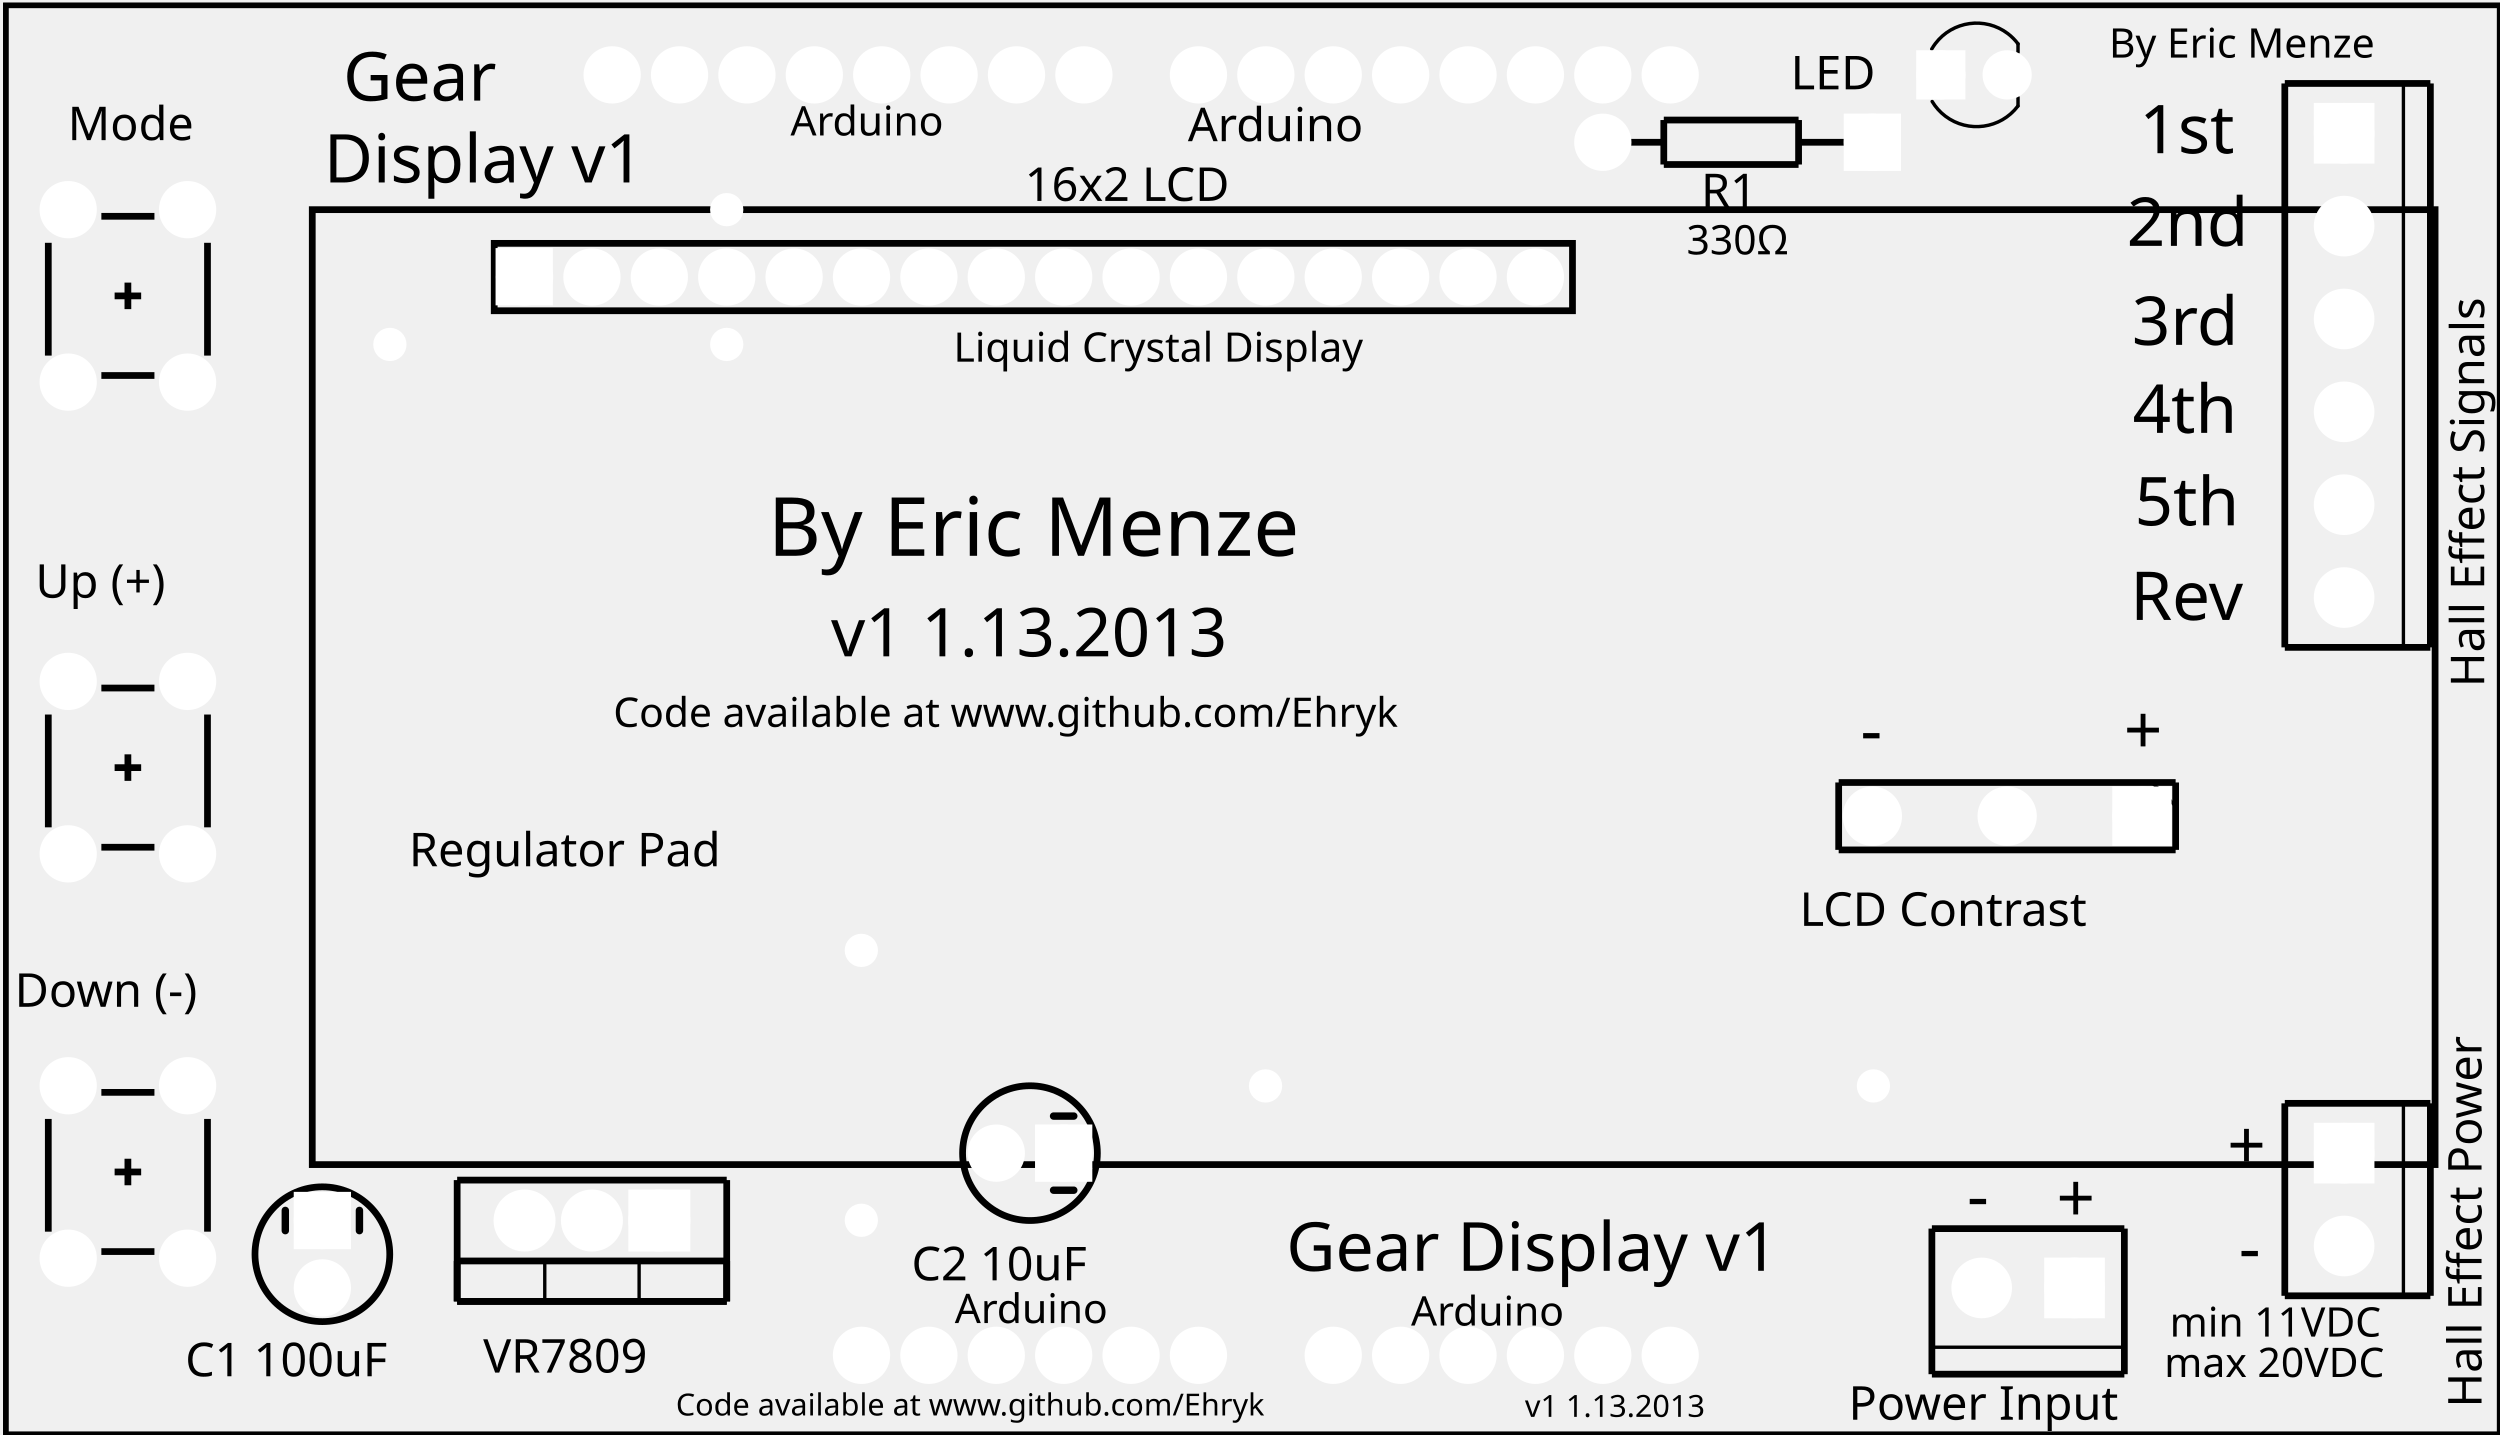
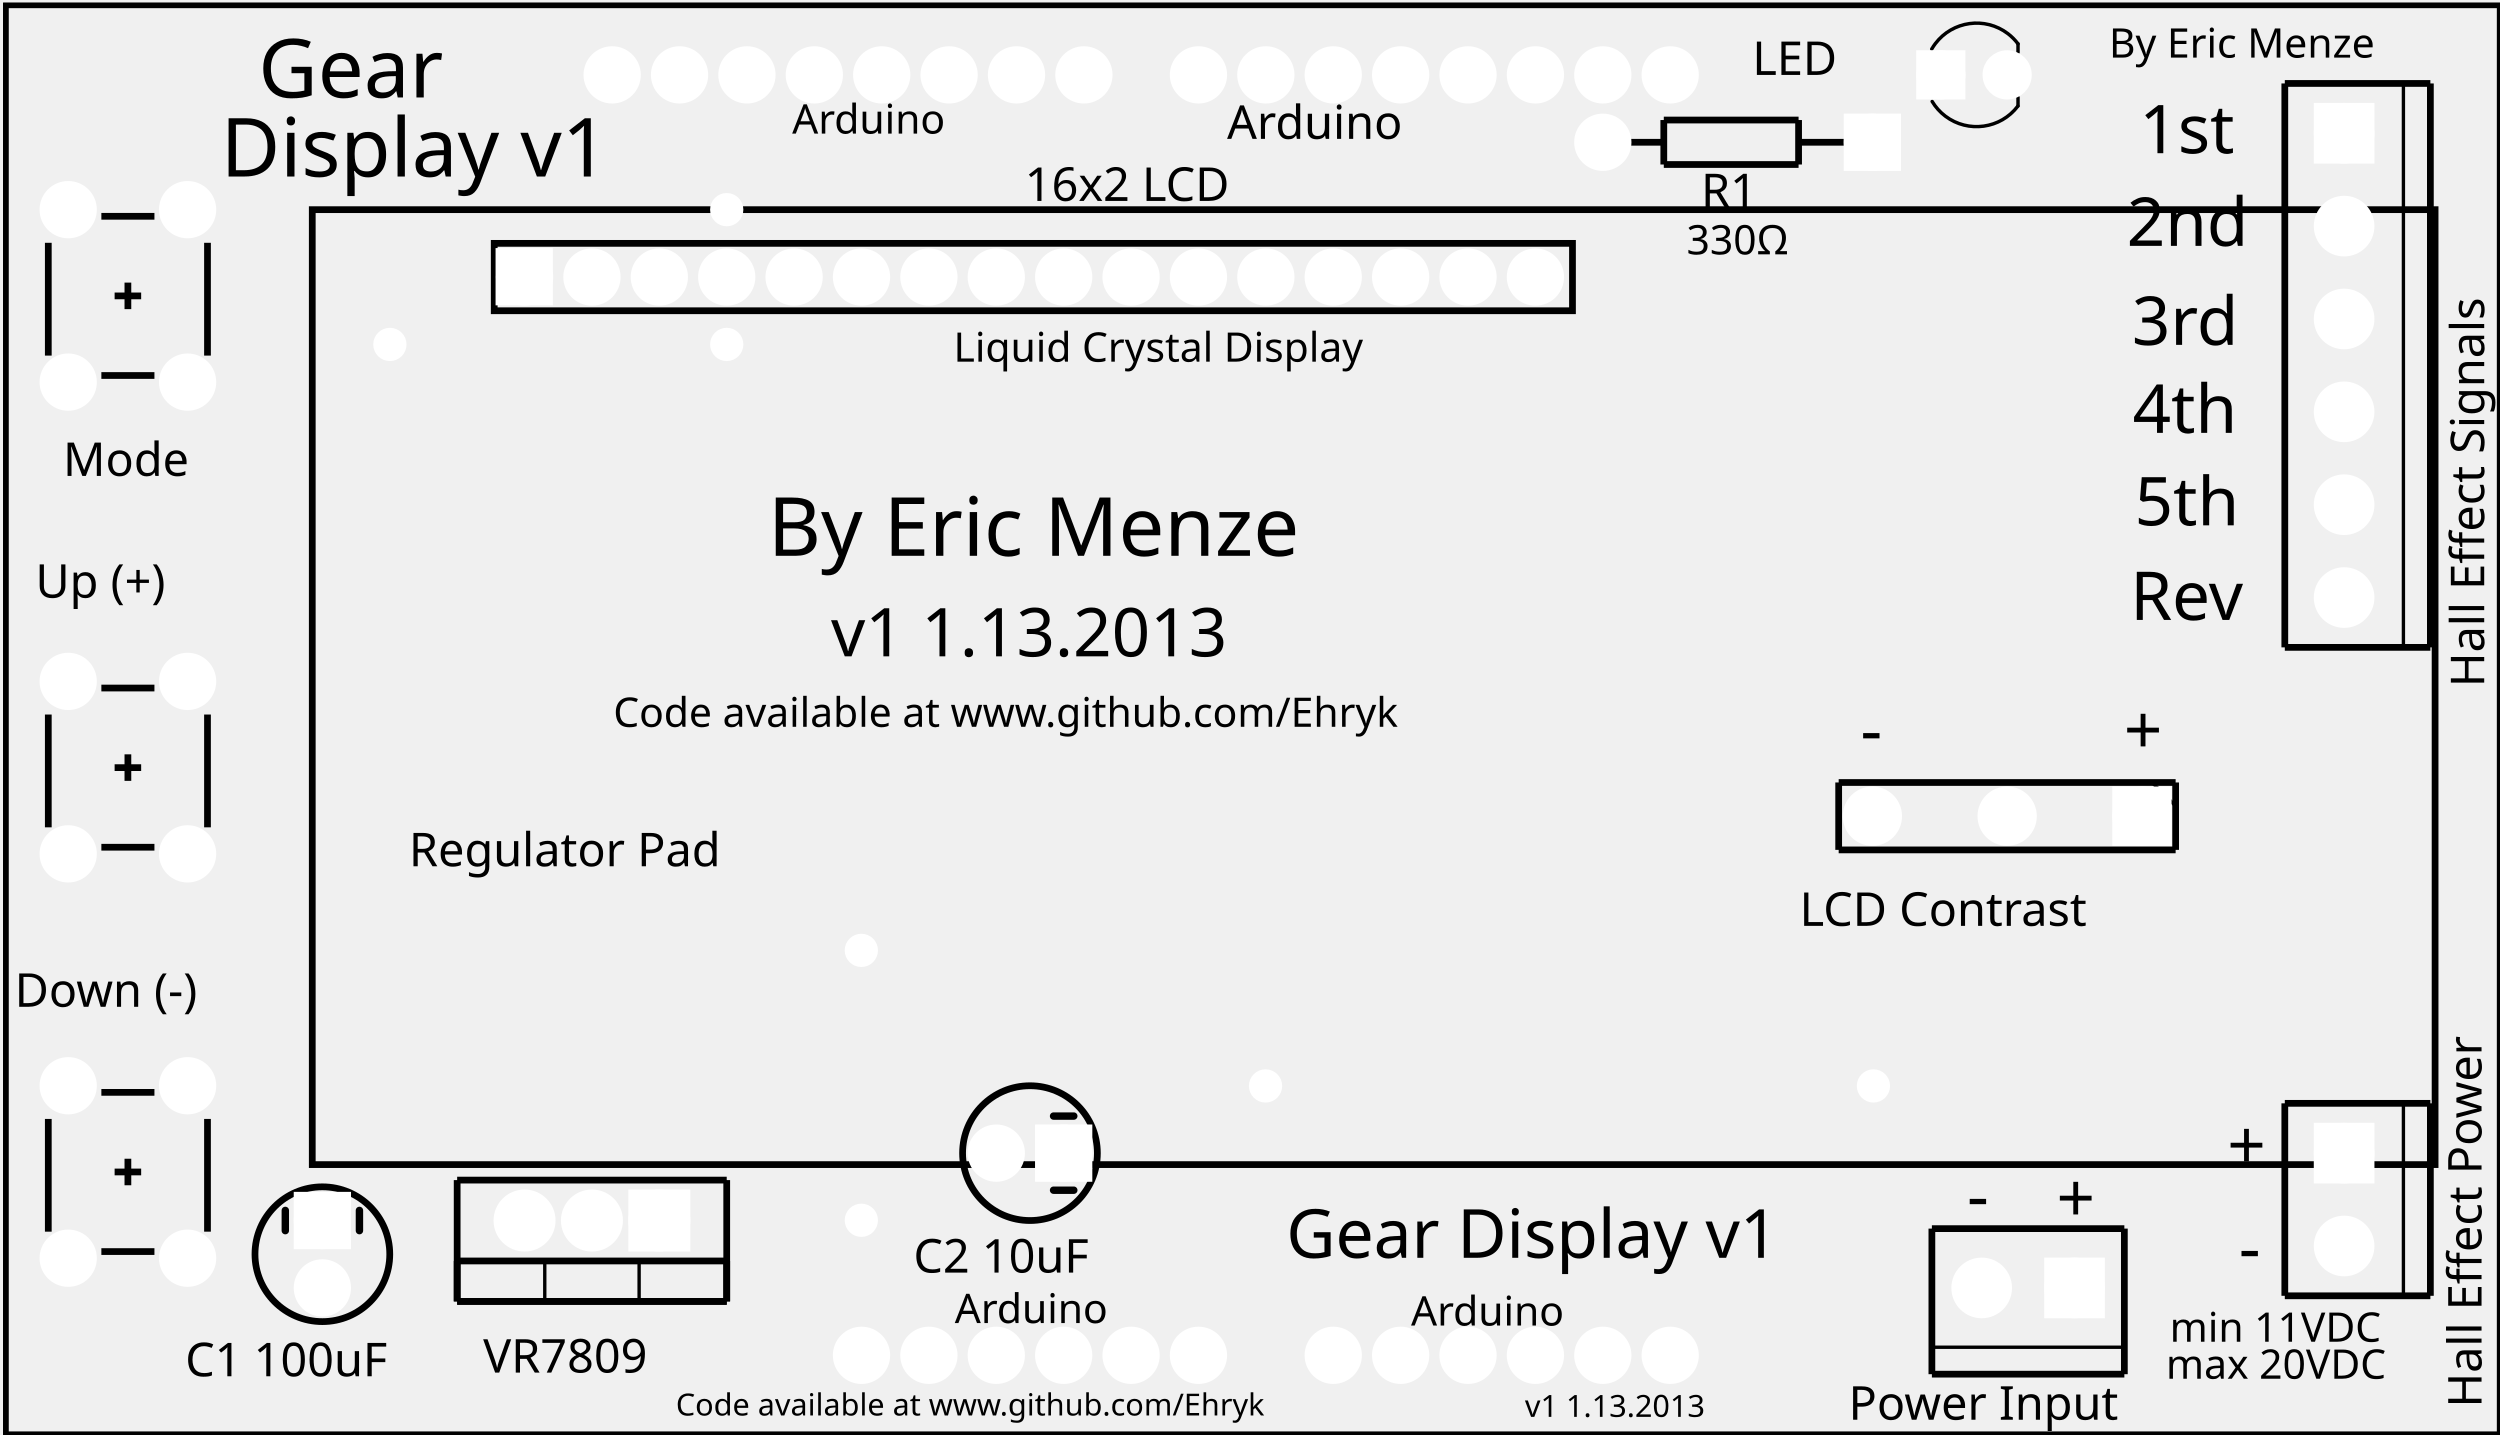
<svg xmlns="http://www.w3.org/2000/svg" width="3.709in" x="0in" version="1.2" y="0in" height="2.128in" viewBox="0 0 267.013 153.244" baseProfile="tiny">
  <g partID="12041">
    <g id="silkscreen">
      <rect width="266.437" x="0.576" y="0.576" fill="none" height="152.668" stroke="black" stroke-width="0.576" />
    </g>
  </g>
  <g partID="12040">
    <g id="board">
      <rect width="266.437" x="0.576" y="0.576" fill="none" height="152.668" stroke="black" fill-opacity="0.5" id="boardoutline" stroke-width="0.5" />
    </g>
  </g>
  <g partID="352010">
-     <g transform="translate(15.6552,13.02)">
-       <g id="silkscreen">
-         <text x="36" y="6.48" fill="black" font-family="OCRA" text-anchor="middle" id="label" xml:space="preserve" stroke-width="0" font-size="7.2">Display v1</text>
+     <g transform="translate(0.6464,11.0056)">
+       <g id="silkscreen">
+         <text x="43.61" y="7.85" fill="black" font-family="OCRA" text-anchor="middle" id="label" xml:space="preserve" stroke-width="0" font-size="8.722">Display v1</text>
      </g>
    </g>
  </g>
  <g partID="64252">
    <g transform="translate(22.8461,19.9793)">
      <g transform="matrix(0,1,-1,0,0,0)">
        <g id="silkscreen">
          <line stroke="black" y1="6.389" stroke-width="0.72" x1="20.137" y2="12.059" x2="20.137" />
          <line stroke="black" y1="0.72" stroke-width="0.72" x1="5.964" y2="0.72" x2="18.012" />
          <line stroke="black" y1="17.728" stroke-width="0.72" x1="5.964" y2="17.728" x2="18.012" />
          <line stroke="black" y1="6.389" stroke-width="0.72" x1="3.129" y2="12.059" x2="3.129" />
          <line stroke="black" y1="7.807" stroke-width="0.72" x1="11.633" y2="10.642" x2="11.633" />
          <line stroke="black" y1="9.224" stroke-width="0.72" x1="13.051" y2="9.224" x2="10.216" />
        </g>
      </g>
    </g>
  </g>
  <g partID="64282">
    <g transform="translate(22.8461,113.579)">
      <g transform="matrix(0,1,-1,0,0,0)">
        <g id="silkscreen">
          <line stroke="black" y1="6.389" stroke-width="0.72" x1="20.137" y2="12.059" x2="20.137" />
          <line stroke="black" y1="0.72" stroke-width="0.72" x1="5.964" y2="0.72" x2="18.012" />
          <line stroke="black" y1="17.728" stroke-width="0.72" x1="5.964" y2="17.728" x2="18.012" />
          <line stroke="black" y1="6.389" stroke-width="0.72" x1="3.129" y2="12.059" x2="3.129" />
          <line stroke="black" y1="7.807" stroke-width="0.72" x1="11.633" y2="10.642" x2="11.633" />
          <line stroke="black" y1="9.224" stroke-width="0.72" x1="13.051" y2="9.224" x2="10.216" />
        </g>
      </g>
    </g>
  </g>
  <g partID="64312">
    <g transform="translate(22.8461,70.3793)">
      <g transform="matrix(0,1,-1,0,0,0)">
        <g id="silkscreen">
          <line stroke="black" y1="6.389" stroke-width="0.72" x1="20.137" y2="12.059" x2="20.137" />
          <line stroke="black" y1="0.72" stroke-width="0.72" x1="5.964" y2="0.72" x2="18.012" />
          <line stroke="black" y1="17.728" stroke-width="0.72" x1="5.964" y2="17.728" x2="18.012" />
          <line stroke="black" y1="6.389" stroke-width="0.72" x1="3.129" y2="12.059" x2="3.129" />
          <line stroke="black" y1="7.807" stroke-width="0.72" x1="11.633" y2="10.642" x2="11.633" />
          <line stroke="black" y1="9.224" stroke-width="0.72" x1="13.051" y2="9.224" x2="10.216" />
        </g>
      </g>
    </g>
  </g>
  <g partID="171962">
    <g transform="translate(242.624,7.476)">
      <g id="silkscreen">
        <line stroke="black" id="vertical-left" y1="1.44" stroke-width="0.72" x1="1.44" y2="61.688" x2="1.44" />
        <line stroke="black" id="bottom" y1="61.688" stroke-width="0.72" x1="1.44" y2="61.688" x2="16.992" />
        <line stroke="black" id="vertical-right" y1="61.688" stroke-width="0.72" x1="16.992" y2="1.44" x2="16.992" />
        <line stroke="black" id="top" y1="1.44" stroke-width="0.72" x1="16.992" y2="1.44" x2="1.44" />
        <line stroke="black" id="mid-vertical" y1="61.688" stroke-width="0.36" x1="14.112" y2="1.44" x2="14.112" />
      </g>
    </g>
  </g>
  <g partID="172192">
    <g transform="translate(242.624,116.439)">
      <g id="silkscreen">
        <line stroke="black" id="vertical-left" y1="1.44" stroke-width="0.72" x1="1.44" y2="22.003" x2="1.44" />
        <line stroke="black" id="bottom" y1="22.003" stroke-width="0.72" x1="1.44" y2="22.003" x2="16.992" />
        <line stroke="black" id="vertical-right" y1="22.003" stroke-width="0.72" x1="16.992" y2="1.44" x2="16.992" />
        <line stroke="black" id="top" y1="1.44" stroke-width="0.72" x1="16.992" y2="1.44" x2="1.44" />
        <line stroke="black" id="mid-vertical" y1="22.003" stroke-width="0.36" x1="14.112" y2="1.44" x2="14.112" />
      </g>
    </g>
  </g>
  <g partID="283622">
    <g transform="translate(228.361,129.824)">
      <g transform="matrix(0,1,-1,0,0,0)">
        <g id="silkscreen">
          <line stroke="black" id="vertical-left" y1="1.44" stroke-width="0.72" x1="1.44" y2="22.003" x2="1.44" />
          <line stroke="black" id="bottom" y1="22.003" stroke-width="0.72" x1="1.44" y2="22.003" x2="16.992" />
          <line stroke="black" id="vertical-right" y1="22.003" stroke-width="0.72" x1="16.992" y2="1.44" x2="16.992" />
          <line stroke="black" id="top" y1="1.44" stroke-width="0.72" x1="16.992" y2="1.44" x2="1.44" />
          <line stroke="black" id="mid-vertical" y1="22.003" stroke-width="0.36" x1="14.112" y2="1.44" x2="14.112" />
        </g>
      </g>
    </g>
  </g>
  <g partID="299002">
    <g transform="translate(233.84,82.16)">
      <g transform="matrix(-2.77556e-17,1,-1,-2.77556e-17,0,0)">
        <g id="silkscreen">
          <line stroke="black" y1="1.44" stroke-width="0.72" x1="1.44" y2="37.44" x2="1.44" />
          <line stroke="black" y1="37.44" stroke-width="0.72" x1="1.44" y2="37.44" x2="8.64" />
          <line stroke="black" y1="37.44" stroke-width="0.72" x1="8.64" y2="1.44" x2="8.64" />
          <line stroke="black" y1="1.44" stroke-width="0.72" x1="8.64" y2="1.44" x2="1.44" />
          <line stroke="black" y1="3.96" stroke-width="0.36" x1="1.44" y2="1.44" x2="3.96" />
        </g>
      </g>
    </g>
  </g>
  <g partID="311302">
    <g transform="translate(79.04,144.8)">
      <g transform="matrix(-1,0,0,-1,0,0)">
        <g id="silkscreen">
          <line stroke="black" y1="5.76" stroke-width="0.72" x1="1.44" y2="5.76" x2="30.24" />
          <line stroke="black" y1="5.76" stroke-width="0.72" x1="30.24" y2="18.72" x2="30.24" />
          <line stroke="black" y1="18.72" stroke-width="0.72" x1="30.24" y2="18.72" x2="1.44" />
          <line stroke="black" y1="18.72" stroke-width="0.72" x1="1.44" y2="5.76" x2="1.44" />
          <line stroke="black" y1="5.76" stroke-width="0.72" x1="1.44" y2="5.76" x2="30.24" />
          <line stroke="black" y1="5.76" stroke-width="0.72" x1="30.24" y2="10.08" x2="30.24" />
          <line stroke="black" y1="10.08" stroke-width="0.72" x1="30.24" y2="10.08" x2="1.44" />
          <line stroke="black" y1="10.08" stroke-width="0.72" x1="1.44" y2="5.76" x2="1.44" />
          <line stroke="black" y1="5.76" stroke-width="0.36" x1="10.8" y2="10.08" x2="10.8" />
          <line stroke="black" y1="5.76" stroke-width="0.36" x1="20.88" y2="10.08" x2="20.88" />
        </g>
      </g>
    </g>
  </g>
  <g partID="311322">
    <g transform="translate(41.96,126.44)">
      <g transform="matrix(0,1,-1,0,0,0)">
        <g id="silkscreen">
          <circle fill="none" cx="7.56" cy="7.56" stroke="black" r="7.2" id="circle7" stroke-width="0.72" />
          <path fill="none" stroke="black" stroke-linecap="round" stroke-width="0.792" d="m2.88,3.6,2.16,0" />
          <path fill="none" stroke="black" stroke-linecap="round" stroke-width="0.792" d="m2.88,11.52,2.16,0" />
        </g>
      </g>
    </g>
  </g>
  <g partID="311352">
    <g transform="translate(117.56,130.76)">
      <g transform="matrix(-1,0,0,-1,0,0)">
        <g id="silkscreen">
          <circle fill="none" cx="7.56" cy="7.56" stroke="black" r="7.2" id="circle7" stroke-width="0.72" />
          <path fill="none" stroke="black" stroke-linecap="round" stroke-width="0.792" d="m2.88,3.6,2.16,0" />
          <path fill="none" stroke="black" stroke-linecap="round" stroke-width="0.792" d="m2.88,11.52,2.16,0" />
        </g>
      </g>
    </g>
  </g>
  <g partID="341160">
    <g transform="translate(222.775,59.756)">
      <g id="silkscreen">
        <text x="10.8" y="6.48" fill="black" font-family="OCRA" text-anchor="middle" id="label" xml:space="preserve" stroke-width="0" font-size="7.2">Rev</text>
      </g>
    </g>
  </g>
  <g partID="340950">
    <g transform="translate(218.131,124.07)">
      <g id="silkscreen">
        <text x="3.6" y="6.48" fill="black" font-family="OCRA" text-anchor="middle" id="label" xml:space="preserve" stroke-width="0" font-size="7.2">+</text>
      </g>
    </g>
  </g>
  <g partID="340930">
-     <g transform="translate(223.313,143.195)">
+     <g transform="translate(223.496,143.378)">
      <g id="silkscreen">
        <text x="19.625" y="3.925" fill="black" font-family="OCRA" text-anchor="middle" id="label" xml:space="preserve" stroke-width="0" font-size="4.361">max 20VDC</text>
      </g>
    </g>
  </g>
  <g partID="340900">
-     <g transform="translate(223.426,138.876)">
+     <g transform="translate(223.426,139.425)">
      <g id="silkscreen">
        <text x="19.625" y="3.925" fill="black" font-family="OCRA" text-anchor="middle" id="label" xml:space="preserve" stroke-width="0" font-size="4.361">min 11VDC</text>
      </g>
    </g>
  </g>
  <g partID="340870">
    <g transform="translate(66.7128,63.6472)">
      <g id="silkscreen">
        <text x="43.2" y="6.48" fill="black" font-family="OCRA" text-anchor="middle" id="label" xml:space="preserve" stroke-width="0" font-size="7.2">v1 1.13.2013</text>
      </g>
    </g>
  </g>
  <g partID="340840">
    <g transform="translate(53.6912,51.5264)">
      <g id="silkscreen">
        <text x="56.693" y="7.85" fill="black" font-family="OCRA" text-anchor="middle" id="label" xml:space="preserve" stroke-width="0" font-size="8.722">By Eric Menze</text>
      </g>
    </g>
  </g>
  <g partID="340820">
-     <g transform="translate(30.3504,4.2408)">
-       <g id="silkscreen">
-         <text x="14.457" y="6.506" fill="black" font-family="OCRA" text-anchor="middle" id="label" xml:space="preserve" stroke-width="0" font-size="7.228">Gear</text>
+     <g transform="translate(19.9928,2.5632)">
+       <g id="silkscreen">
+         <text x="17.444" y="7.85" fill="black" font-family="OCRA" text-anchor="middle" id="label" xml:space="preserve" stroke-width="0" font-size="8.722">Gear</text>
      </g>
    </g>
  </g>
  <g partID="340790">
-     <g transform="translate(109.469,129.266)">
+     <g transform="translate(109.469,127.874)">
      <g id="silkscreen">
        <text x="54.213" y="6.506" fill="black" font-family="OCRA" text-anchor="middle" id="label" xml:space="preserve" stroke-width="0" font-size="7.228">Gear Display v1</text>
      </g>
    </g>
  </g>
  <g partID="371182">
    <g transform="translate(217.946,-0.7872)">
      <g transform="matrix(0,1,-1,0,0,0)">
        <g id="silkscreen">
          <path fill="none" stroke="black" stroke-linejoin="round" id="path2820_2_" stroke-linecap="round" stroke-width="0.369" d="M6.027,11.605c-0.196,-0.114,-0.388,-0.24,-0.574,-0.381c-2.437,-1.84,-2.92,-5.309,-1.079,-7.746C4.688,3.064,5.058,2.696,5.473,2.384" />
          <path fill="none" stroke="black" stroke-linejoin="round" id="path2820_1_" stroke-linecap="round" stroke-width="0.369" d="M12.12,2.399c2.436,1.839,2.919,5.308,1.08,7.746c-0.442,0.586,-0.979,1.058,-1.573,1.414" />
          <path fill="none" stroke="black" id="path3707_2_" stroke-linecap="round" stroke-width="0.369" d="M6.387,2.386L5.47,2.386" />
          <path fill="none" stroke="black" id="path3707_1_" stroke-linecap="round" stroke-width="0.369" d="M12.105,2.386l-0.917,0" />
        </g>
      </g>
    </g>
  </g>
  <g partID="372722">
    <g transform="translate(202.7,18.296)">
      <g transform="matrix(-1,0,0,-1,0,0)">
        <g id="silkscreen">
          <line stroke="black" y1="3.096" x1="5.4" y2="3.096" stroke-width="0.72" x2="10.584" />
          <line stroke="black" y1="3.096" x1="24.984" y2="3.096" stroke-width="0.72" x2="28.8" />
          <line stroke="black" y1="0.72" x1="10.584" y2="0.72" stroke-width="0.72" x2="24.984" />
          <line stroke="black" y1="0.72" x1="24.984" y2="5.472" stroke-width="0.72" x2="24.984" />
          <line stroke="black" y1="5.472" x1="24.984" y2="5.472" stroke-width="0.72" x2="10.584" />
          <line stroke="black" y1="5.472" x1="10.584" y2="0.72" stroke-width="0.72" x2="10.584" />
        </g>
      </g>
    </g>
  </g>
  <g partID="341230">
    <g transform="translate(225.326,74.0648)">
      <g id="silkscreen">
        <text x="3.6" y="6.48" fill="black" font-family="OCRA" text-anchor="middle" id="label" xml:space="preserve" stroke-width="0" font-size="7.2">+</text>
      </g>
    </g>
  </g>
  <g partID="341210">
    <g transform="translate(196.29,74.0648)">
      <g id="silkscreen">
        <text x="3.6" y="6.48" fill="black" font-family="OCRA" text-anchor="middle" id="label" xml:space="preserve" stroke-width="0" font-size="7.2">-</text>
      </g>
    </g>
  </g>
  <g partID="341140">
    <g transform="translate(222.799,49.6472)">
      <g id="silkscreen">
        <text x="10.8" y="6.48" fill="black" font-family="OCRA" text-anchor="middle" id="label" xml:space="preserve" stroke-width="0" font-size="7.2">5th</text>
      </g>
    </g>
  </g>
  <g partID="341120">
    <g transform="translate(222.587,39.7736)">
      <g id="silkscreen">
        <text x="10.8" y="6.48" fill="black" font-family="OCRA" text-anchor="middle" id="label" xml:space="preserve" stroke-width="0" font-size="7.2">4th</text>
      </g>
    </g>
  </g>
  <g partID="341100">
    <g transform="translate(222.61,30.3712)">
      <g id="silkscreen">
        <text x="10.8" y="6.48" fill="black" font-family="OCRA" text-anchor="middle" id="label" xml:space="preserve" stroke-width="0" font-size="7.2">3rd</text>
      </g>
    </g>
  </g>
  <g partID="341080">
    <g transform="translate(222.87,19.7912)">
      <g id="silkscreen">
        <text x="10.8" y="6.48" fill="black" font-family="OCRA" text-anchor="middle" id="label" xml:space="preserve" stroke-width="0" font-size="7.2">2nd</text>
      </g>
    </g>
  </g>
  <g partID="341050">
    <g transform="translate(222.804,9.8944)">
      <g id="silkscreen">
        <text x="10.8" y="6.48" fill="black" font-family="OCRA" text-anchor="middle" id="label" xml:space="preserve" stroke-width="0" font-size="7.2">1st</text>
      </g>
    </g>
  </g>
  <g partID="341030">
    <g transform="translate(236.715,129.39)">
      <g id="silkscreen">
        <text x="3.6" y="6.48" fill="black" font-family="OCRA" text-anchor="middle" id="label" xml:space="preserve" stroke-width="0" font-size="7.2">-</text>
      </g>
    </g>
  </g>
  <g partID="341010">
    <g transform="translate(236.375,118.411)">
      <g id="silkscreen">
        <text x="3.6" y="6.48" fill="black" font-family="OCRA" text-anchor="middle" id="label" xml:space="preserve" stroke-width="0" font-size="7.2">+</text>
      </g>
    </g>
  </g>
  <g partID="381140">
    <g transform="translate(176.868,23.252)">
      <g id="silkscreen">
        <text x="8.722" y="3.925" fill="black" font-family="OCRA" text-anchor="middle" id="label" xml:space="preserve" stroke-width="0" font-size="4.361">330Ω</text>
      </g>
    </g>
  </g>
  <g partID="377120">
    <g transform="translate(41.464,148.288)">
      <g id="silkscreen">
        <text x="62.144" y="2.944" fill="black" font-family="OCRA" text-anchor="middle" id="label" xml:space="preserve" stroke-width="0" font-size="3.271">Code available at www.github.com/Ehryk</text>
      </g>
    </g>
  </g>
  <g partID="353870">
    <g transform="translate(94.8712,137.43)">
      <g id="silkscreen">
        <text x="15.264" y="3.925" fill="black" font-family="OCRA" text-anchor="middle" id="label" xml:space="preserve" stroke-width="0" font-size="4.361">Arduino</text>
      </g>
    </g>
  </g>
  <g partID="352100">
    <g transform="translate(24.5488,73.7312)">
      <g id="silkscreen">
        <text x="82.859" y="3.925" fill="black" font-family="OCRA" text-anchor="middle" id="label" xml:space="preserve" stroke-width="0" font-size="4.361">Code available at www.github.com/Ehryk</text>
      </g>
    </g>
  </g>
  <g partID="352040">
    <g transform="translate(211.133,2.2312)">
      <g id="silkscreen">
        <text x="28.346" y="3.925" fill="black" font-family="OCRA" text-anchor="middle" id="label" xml:space="preserve" stroke-width="0" font-size="4.361">By Eric Menze</text>
      </g>
    </g>
  </g>
  <g partID="341180">
    <g transform="translate(143.618,137.697)">
      <g id="silkscreen">
        <text x="15.264" y="3.925" fill="black" font-family="OCRA" text-anchor="middle" id="label" xml:space="preserve" stroke-width="0" font-size="4.361">Arduino</text>
      </g>
    </g>
  </g>
  <g partID="340980">
    <g transform="translate(207.678,123.83)">
      <g id="silkscreen">
        <text x="3.6" y="6.48" fill="black" font-family="OCRA" text-anchor="middle" id="label" xml:space="preserve" stroke-width="0" font-size="7.2">-</text>
      </g>
    </g>
  </g>
  <g partID="382630">
    <g transform="translate(75.7368,34.72)">
      <g id="silkscreen">
        <text x="47.971" y="3.925" fill="black" font-family="OCRA" text-anchor="middle" id="label" xml:space="preserve" stroke-width="0" font-size="4.361">Liquid Crystal Display</text>
      </g>
    </g>
  </g>
+   <g partID="353890">
+     <g transform="translate(77.4992,10.3488)">
+       <g id="silkscreen">
+         <text x="15.264" y="3.925" fill="black" font-family="OCRA" text-anchor="middle" id="label" xml:space="preserve" stroke-width="0" font-size="4.361">Arduino</text>
+       </g>
+     </g>
+   </g>
+   <g partID="405820">
+     <g transform="translate(152.873,148.436)">
+       <g id="silkscreen">
+         <text x="19.625" y="2.944" fill="black" font-family="OCRA" text-anchor="middle" id="label" xml:space="preserve" stroke-width="0" font-size="3.271">v1 1.13.2013</text>
+       </g>
+     </g>
+   </g>
  <g partID="12041">
    <g id="silkscreen">
      <rect width="266.437" x="0.576" y="0.576" fill="none" height="152.668" stroke="black" stroke-width="0.576" />
    </g>
  </g>
-   <g partID="353890">
-     <g transform="translate(77.3176,10.5496)">
-       <g id="silkscreen">
-         <text x="15.264" y="3.925" fill="black" font-family="OCRA" text-anchor="middle" id="label" xml:space="preserve" stroke-width="0" font-size="4.361">Arduino</text>
-       </g>
-     </g>
-   </g>
-   <g partID="405820">
-     <g transform="translate(152.873,148.436)">
-       <g id="silkscreen">
-         <text x="19.625" y="2.944" fill="black" font-family="OCRA" text-anchor="middle" id="label" xml:space="preserve" stroke-width="0" font-size="3.271">v1 1.13.2013</text>
-       </g>
-     </g>
-   </g>
  <g partID="64162">
    <g transform="translate(33.32,22.4)">
      <g id="silkscreen">
        <rect width="226.8" x="0" y="0" fill="none" height="102.024" stroke="black" stroke-width="0.72" />
        <rect width="115.2" x="19.44" y="3.6" fill="none" height="7.2" stroke="black" stroke-width="0.72" />
      </g>
    </g>
  </g>
+   <g partID="461510">
+     <g transform="translate(245.999,61.0168)">
+       <g id="silkscreen">
+         <text x="92.671" y="9.812" fill="black" font-family="OCRA" text-anchor="middle" id="label" xml:space="preserve" stroke-width="0" font-size="10.902">&lt;- 8+ Conductor-&gt;</text>
+       </g>
+     </g>
+   </g>
  <g id="partLabel" partID="64280">
-     <g transform="translate(1.5264,103.814)">
+     <g transform="translate(1.52616,103.814)">
      <g fill="#000000" font-family="'OCRA'" stroke="none" font-style="normal" fill-opacity="1" font-weight="normal" id="silkscreenLabel" font-size="5">
        <text x="0" y="3.75">Down (-)</text>
      </g>
    </g>
  </g>
  <g id="partLabel" partID="64310">
-     <g transform="translate(3.744,60.1112)">
+     <g transform="translate(3.7439,60.1111)">
      <g fill="#000000" font-family="'OCRA'" stroke="none" font-style="normal" fill-opacity="1" font-weight="normal" id="silkscreenLabel" font-size="5">
        <text x="0" y="3.75">Up (+)</text>
      </g>
    </g>
  </g>
  <g id="partLabel" partID="64250">
-     <g transform="translate(7.1968,11.2232)">
+     <g transform="translate(6.69154,47.0969)">
      <g fill="#000000" font-family="'OCRA'" stroke="none" font-style="normal" fill-opacity="1" font-weight="normal" id="silkscreenLabel" font-size="5">
        <text x="0" y="3.75">Mode</text>
      </g>
    </g>
  </g>
  <g id="partLabel" partID="299000">
-     <g transform="translate(192.227,95.168)">
+     <g transform="translate(192.227,95.1678)">
      <g fill="#000000" font-family="'OCRA'" stroke="none" font-style="normal" fill-opacity="1" font-weight="normal" id="silkscreenLabel" font-size="5">
        <text x="0" y="3.75">LCD Contrast</text>
      </g>
    </g>
  </g>
  <g id="partLabel" partID="311320">
    <g transform="translate(19.7424,143.291)">
      <g fill="#000000" font-family="'OCRA'" stroke="none" font-style="normal" fill-opacity="1" font-weight="normal" id="silkscreenLabel" font-size="5">
        <text x="0" y="3.75">C1 100uF</text>
      </g>
    </g>
  </g>
  <g id="partLabel" partID="311300">
    <g transform="translate(51.576,142.895)">
      <g fill="#000000" font-family="'OCRA'" stroke="none" font-style="normal" fill-opacity="1" font-weight="normal" id="silkscreenLabel" font-size="5">
        <text x="0" y="3.75">VR7809</text>
      </g>
    </g>
  </g>
  <g id="partLabel" partID="311350">
-     <g transform="translate(97.3368,133.038)">
+     <g transform="translate(97.5432,132.213)">
      <g fill="#000000" font-family="'OCRA'" stroke="none" font-style="normal" fill-opacity="1" font-weight="normal" id="silkscreenLabel" font-size="5">
        <text x="0" y="3.75">C2 10uF</text>
      </g>
    </g>
  </g>
  <g id="partLabel" partID="328130">
-     <g transform="translate(43.648,88.8)">
+     <g transform="translate(43.6484,88.8)">
      <g fill="#000000" font-family="'OCRA'" stroke="none" font-style="normal" fill-opacity="1" font-weight="normal" id="silkscreenLabel" font-size="5">
        <text x="0" y="3.75">Regulator Pad</text>
      </g>
    </g>
  </g>
  <g id="partLabel" partID="283620">
    <g transform="translate(197.457,147.93)">
      <g fill="#000000" font-family="'OCRA'" stroke="none" font-style="normal" fill-opacity="1" font-weight="normal" id="silkscreenLabel" font-size="5">
        <text x="0" y="3.75">Power Input</text>
      </g>
    </g>
  </g>
  <g id="partLabel" partID="172190">
-     <g transform="translate(261.333,150.38)">
+     <g transform="translate(261.333,150.379)">
      <g transform="matrix(0,-1,1,0,0,0)">
        <g fill="#000000" font-family="'OCRA'" stroke="none" font-style="normal" fill-opacity="1" font-weight="normal" id="silkscreenLabel" font-size="5">
          <text x="0" y="3.75">Hall Effect Power</text>
        </g>
      </g>
    </g>
  </g>
  <g id="partLabel" partID="171960">
-     <g transform="translate(261.617,73.4096)">
+     <g transform="translate(261.617,73.4102)">
      <g transform="matrix(0,-1,1,0,0,0)">
        <g fill="#000000" font-family="'OCRA'" stroke="none" font-style="normal" fill-opacity="1" font-weight="normal" id="silkscreenLabel" font-size="5">
          <text x="0" y="3.75">Hall Effect Signals</text>
        </g>
      </g>
    </g>
  </g>
  <g id="partLabel" partID="372720">
    <g transform="translate(181.698,18.3812)">
      <g fill="#000000" font-family="'OCRA'" stroke="none" font-style="normal" fill-opacity="1" font-weight="normal" id="silkscreenLabel" font-size="5">
        <text x="0" y="3.75">R1</text>
      </g>
    </g>
  </g>
  <g id="partLabel" partID="371180">
-     <g transform="translate(191.272,5.7936)">
+     <g transform="translate(187.176,4.2576)">
      <g fill="#000000" font-family="'OCRA'" stroke="none" font-style="normal" fill-opacity="1" font-weight="normal" id="silkscreenLabel" font-size="5">
        <text x="0" y="3.75">LED</text>
      </g>
    </g>
  </g>
  <g id="partLabel" partID="63840">
-     <g transform="translate(126.87,11.3352)">
+     <g transform="translate(131.055,11.089)">
      <g fill="#000000" font-family="'OCRA'" stroke="none" font-style="normal" fill-opacity="1" font-weight="normal" id="silkscreenLabel" font-size="5">
        <text x="0" y="3.75">Arduino</text>
      </g>
    </g>
  </g>
  <g id="partLabel" partID="64160">
-     <g transform="translate(109.446,17.7144)">
+     <g transform="translate(109.446,17.7143)">
      <g fill="#000000" font-family="'OCRA'" stroke="none" font-style="normal" fill-opacity="1" font-weight="normal" id="silkscreenLabel" font-size="5">
        <text x="0" y="3.75">16x2 LCD</text>
      </g>
    </g>
  </g>
  <g partID="64251">
    <g transform="translate(22.8461,19.9793)">
      <g transform="matrix(0,1,-1,0,0,0)">
        <g id="copper1">
          <g id="copper0">
            <circle fill="white" cx="20.846" cy="15.602" stroke="white" id="connector0pad" r="1.98" stroke-width="2.16" />
            <circle fill="white" cx="2.421" cy="15.602" stroke="white" id="connector1pad" r="1.98" stroke-width="2.16" />
            <circle fill="white" cx="20.846" cy="2.846" stroke="white" id="connector2pad" r="1.98" stroke-width="2.16" />
            <circle fill="white" cx="2.421" cy="2.846" stroke="white" id="connector3pad" r="1.98" stroke-width="2.16" />
          </g>
        </g>
      </g>
    </g>
  </g>
  <g partID="64281">
    <g transform="translate(22.8461,113.579)">
      <g transform="matrix(0,1,-1,0,0,0)">
        <g id="copper1">
          <g id="copper0">
            <circle fill="white" cx="20.846" cy="15.602" stroke="white" id="connector0pad" r="1.98" stroke-width="2.16" />
            <circle fill="white" cx="2.421" cy="15.602" stroke="white" id="connector1pad" r="1.98" stroke-width="2.16" />
            <circle fill="white" cx="20.846" cy="2.846" stroke="white" id="connector2pad" r="1.98" stroke-width="2.16" />
            <circle fill="white" cx="2.421" cy="2.846" stroke="white" id="connector3pad" r="1.98" stroke-width="2.16" />
          </g>
        </g>
      </g>
    </g>
  </g>
  <g partID="64311">
    <g transform="translate(22.8461,70.3793)">
      <g transform="matrix(0,1,-1,0,0,0)">
        <g id="copper1">
          <g id="copper0">
            <circle fill="white" cx="20.846" cy="15.602" stroke="white" id="connector0pad" r="1.98" stroke-width="2.16" />
            <circle fill="white" cx="2.421" cy="15.602" stroke="white" id="connector1pad" r="1.98" stroke-width="2.16" />
            <circle fill="white" cx="20.846" cy="2.846" stroke="white" id="connector2pad" r="1.98" stroke-width="2.16" />
            <circle fill="white" cx="2.421" cy="2.846" stroke="white" id="connector3pad" r="1.98" stroke-width="2.16" />
          </g>
        </g>
      </g>
    </g>
  </g>
  <g partID="171961">
    <g transform="translate(242.624,7.476)">
      <g id="copper1">
        <g id="copper0">
          <rect width="4.32" x="5.616" y="4.601" fill="white" height="4.32" stroke="white" id="square" stroke-width="2.16" />
          <circle fill="white" cx="7.776" cy="6.761" stroke="white" id="connector0pin" r="2.16" stroke-width="2.16" />
          <circle fill="white" cx="7.776" cy="16.682" stroke="white" id="connector1pin" r="2.16" stroke-width="2.16" />
          <circle fill="white" cx="7.776" cy="26.603" stroke="white" id="connector2pin" r="2.16" stroke-width="2.16" />
          <circle fill="white" cx="7.776" cy="36.524" stroke="white" id="connector3pin" r="2.16" stroke-width="2.16" />
          <circle fill="white" cx="7.776" cy="46.446" stroke="white" id="connector4pin" r="2.16" stroke-width="2.16" />
          <circle fill="white" cx="7.776" cy="56.367" stroke="white" id="connector5pin" r="2.16" stroke-width="2.16" />
        </g>
      </g>
    </g>
  </g>
  <g partID="172191">
    <g transform="translate(242.624,116.439)">
      <g id="copper1">
        <g id="copper0">
          <rect width="4.32" x="5.616" y="4.601" fill="white" height="4.32" stroke="white" id="square" stroke-width="2.16" />
          <circle fill="white" cx="7.776" cy="6.761" stroke="white" id="connector0pin" r="2.16" stroke-width="2.16" />
          <circle fill="white" cx="7.776" cy="16.682" stroke="white" id="connector1pin" r="2.16" stroke-width="2.16" />
        </g>
      </g>
    </g>
  </g>
  <g partID="283621">
    <g transform="translate(228.361,129.824)">
      <g transform="matrix(0,1,-1,0,0,0)">
        <g id="copper1">
          <g id="copper0">
            <rect width="4.32" x="5.616" y="4.601" fill="white" height="4.32" stroke="white" id="square" stroke-width="2.16" />
            <circle fill="white" cx="7.776" cy="6.761" stroke="white" id="connector0pin" r="2.16" stroke-width="2.16" />
            <circle fill="white" cx="7.776" cy="16.682" stroke="white" id="connector1pin" r="2.16" stroke-width="2.16" />
          </g>
        </g>
      </g>
    </g>
  </g>
  <g partID="299001">
    <g transform="translate(233.84,82.16)">
      <g transform="matrix(-2.77556e-17,1,-1,-2.77556e-17,0,0)">
        <g id="copper1">
          <g id="copper0">
            <rect width="4.176" x="2.952" y="2.952" fill="white" height="4.176" stroke="white" id="square" stroke-width="2.16" />
            <circle fill="white" cx="5.04" cy="5.04" stroke="white" id="connector0pin" r="2.088" stroke-width="2.16" />
            <circle fill="white" cx="5.04" cy="19.44" stroke="white" id="connector1pin" r="2.088" stroke-width="2.16" />
            <circle fill="white" cx="5.04" cy="33.84" stroke="white" id="connector2pin" r="2.088" stroke-width="2.16" />
          </g>
        </g>
      </g>
    </g>
  </g>
  <g partID="311301">
    <g transform="translate(79.04,144.8)">
      <g transform="matrix(-1,0,0,-1,0,0)">
        <g id="copper1">
          <g id="copper0">
            <rect width="4.464" x="6.408" y="12.168" fill="white" height="4.464" stroke="white" stroke-width="2.16" />
            <circle fill="white" cx="8.64" cy="14.4" stroke="white" id="connector0pad" r="2.232" stroke-width="2.16" />
            <circle fill="white" cx="15.84" cy="14.4" stroke="white" id="connector1pad" r="2.232" stroke-width="2.16" />
            <circle fill="white" cx="23.04" cy="14.4" stroke="white" id="connector2pad" r="2.232" stroke-width="2.16" />
          </g>
        </g>
      </g>
    </g>
  </g>
  <g partID="311321">
    <g transform="translate(41.96,126.44)">
      <g transform="matrix(0,1,-1,0,0,0)">
        <g id="copper1">
          <g id="copper0">
            <rect width="3.96" x="1.98" y="5.58" fill="white" height="3.96" stroke="white" id="rect11" stroke-width="2.16" />
            <circle fill="white" cx="3.96" cy="7.56" stroke="white" r="1.98" id="connector0pin" stroke-width="2.16" />
            <circle fill="white" cx="11.16" cy="7.56" stroke="white" r="1.98" id="connector1pin" stroke-width="2.16" />
          </g>
        </g>
      </g>
    </g>
  </g>
  <g partID="311351">
    <g transform="translate(117.56,130.76)">
      <g transform="matrix(-1,0,0,-1,0,0)">
        <g id="copper1">
          <g id="copper0">
            <rect width="3.96" x="1.98" y="5.58" fill="white" height="3.96" stroke="white" id="rect11" stroke-width="2.16" />
            <circle fill="white" cx="3.96" cy="7.56" stroke="white" r="1.98" id="connector0pin" stroke-width="2.16" />
            <circle fill="white" cx="11.16" cy="7.56" stroke="white" r="1.98" id="connector1pin" stroke-width="2.16" />
          </g>
        </g>
      </g>
    </g>
  </g>
  <g partID="326971">
    <g transform="translate(197.097,113.003)">
      <g id="copper1">
        <circle fill="white" cx="3.017" cy="3.017" stroke="white" r="0.992" id="connector0pin" stroke-width="1.57" />
      </g>
    </g>
  </g>
  <g partID="327051">
    <g transform="translate(132.15,113.003)">
      <g id="copper1">
        <circle fill="white" cx="3.017" cy="3.017" stroke="white" r="0.992" id="connector0pin" stroke-width="1.57" />
      </g>
    </g>
  </g>
  <g partID="330271">
    <g transform="translate(88.9648,98.5208)">
      <g id="copper1">
        <circle fill="white" cx="3.017" cy="3.017" stroke="white" r="0.992" id="connector0pin" stroke-width="1.57" />
      </g>
    </g>
  </g>
  <g partID="330291">
    <g transform="translate(88.9648,127.356)">
      <g id="copper1">
        <circle fill="white" cx="3.017" cy="3.017" stroke="white" r="0.992" id="connector0pin" stroke-width="1.57" />
      </g>
    </g>
  </g>
  <g partID="371181">
    <g transform="translate(217.946,-0.7872)">
      <g transform="matrix(0,1,-1,0,0,0)">
        <g id="copper1">
          <circle fill="white" cx="8.787" cy="10.634" stroke="white" id="connector1pad" r="1.701" stroke-width="1.854" />
          <rect width="3.402" x="7.086" y="8.933" fill="white" height="3.402" stroke="white" stroke-width="1.854" />
          <circle fill="white" cx="8.787" cy="3.546" stroke="white" id="connector0pad" r="1.701" stroke-width="1.854" />
        </g>
      </g>
    </g>
  </g>
  <g partID="372721">
    <g transform="translate(202.7,18.296)">
      <g transform="matrix(-1,0,0,-1,0,0)">
        <g id="copper1">
          <rect width="3.96" x="0.72" y="1.116" fill="white" height="3.96" stroke="white" stroke-width="2.16" />
          <circle fill="white" cx="2.7" cy="3.096" stroke="white" r="1.98" id="connector0pin" stroke-width="2.16" />
          <circle fill="white" cx="31.5" cy="3.096" stroke="white" r="1.98" id="connector1pin" stroke-width="2.16" />
        </g>
      </g>
    </g>
  </g>
  <g partID="399361">
    <g transform="translate(74.5824,19.3824)">
      <g id="copper1">
        <circle fill="white" cx="3.017" cy="3.017" stroke="white" r="0.992" id="connector0pin" stroke-width="1.57" />
      </g>
    </g>
  </g>
  <g partID="399671">
    <g transform="translate(38.596,33.7824)">
      <g id="copper1">
        <circle fill="white" cx="3.017" cy="3.017" stroke="white" r="0.992" id="connector0pin" stroke-width="1.57" />
      </g>
    </g>
  </g>
  <g partID="399691">
    <g transform="translate(74.5824,33.7824)">
      <g id="copper1">
        <circle fill="white" cx="3.017" cy="3.017" stroke="white" r="0.992" id="connector0pin" stroke-width="1.57" />
      </g>
    </g>
  </g>
  <g partID="63841">
    <g transform="translate(62.876,5.516)">
      <g id="copper1">
        <g id="copper0">
          <circle fill="white" cx="2.484" cy="2.484" stroke="white" id="connector0pin" r="1.98" stroke-width="2.16" />
          <circle fill="white" cx="9.684" cy="2.484" stroke="white" id="connector1pin" r="1.98" stroke-width="2.16" />
          <circle fill="white" cx="16.884" cy="2.484" stroke="white" id="connector2pin" r="1.98" stroke-width="2.16" />
          <circle fill="white" cx="24.084" cy="2.484" stroke="white" id="connector3pin" r="1.98" stroke-width="2.16" />
          <circle fill="white" cx="31.284" cy="2.484" stroke="white" id="connector4pin" r="1.98" stroke-width="2.16" />
          <circle fill="white" cx="38.484" cy="2.484" stroke="white" id="connector5pin" r="1.98" stroke-width="2.16" />
          <circle fill="white" cx="45.684" cy="2.484" stroke="white" id="connector6pin" r="1.98" stroke-width="2.16" />
          <circle fill="white" cx="52.884" cy="2.484" stroke="white" id="connector7pin" r="1.98" stroke-width="2.16" />
          <circle fill="white" cx="65.124" cy="2.484" stroke="white" id="connector8pin" r="1.98" stroke-width="2.16" />
          <circle fill="white" cx="72.324" cy="2.484" stroke="white" id="connector9pin" r="1.98" stroke-width="2.16" />
          <circle fill="white" cx="79.524" cy="2.484" stroke="white" id="connector10pin" r="1.98" stroke-width="2.16" />
          <circle fill="white" cx="86.724" cy="2.484" stroke="white" id="connector11pin" r="1.98" stroke-width="2.16" />
          <circle fill="white" cx="93.924" cy="2.484" stroke="white" id="connector12pin" r="1.98" stroke-width="2.16" />
          <circle fill="white" cx="101.124" cy="2.484" stroke="white" id="connector13pin" r="1.98" stroke-width="2.16" />
          <circle fill="white" cx="108.324" cy="2.484" stroke="white" id="connector14pin" r="1.98" stroke-width="2.16" />
          <circle fill="white" cx="115.524" cy="2.484" stroke="white" id="connector15pin" r="1.98" stroke-width="2.16" />
          <circle fill="white" cx="29.124" cy="139.284" stroke="white" id="connector16pin" r="1.98" stroke-width="2.16" />
          <circle fill="white" cx="36.324" cy="139.284" stroke="white" id="connector17pin" r="1.98" stroke-width="2.16" />
          <circle fill="white" cx="43.524" cy="139.284" stroke="white" id="connector18pin" r="1.98" stroke-width="2.16" />
          <circle fill="white" cx="50.724" cy="139.284" stroke="white" id="connector19pin" r="1.98" stroke-width="2.16" />
          <circle fill="white" cx="57.924" cy="139.284" stroke="white" id="connector20pin" r="1.98" stroke-width="2.16" />
          <circle fill="white" cx="65.124" cy="139.284" stroke="white" id="connector21pin" r="1.98" stroke-width="2.16" />
          <circle fill="white" cx="79.524" cy="139.284" stroke="white" id="connector22pin" r="1.98" stroke-width="2.16" />
          <circle fill="white" cx="86.724" cy="139.284" stroke="white" id="connector23pin" r="1.98" stroke-width="2.16" />
          <circle fill="white" cx="93.924" cy="139.284" stroke="white" id="connector24pin" r="1.98" stroke-width="2.16" />
          <circle fill="white" cx="101.124" cy="139.284" stroke="white" id="connector25pin" r="1.98" stroke-width="2.16" />
          <circle fill="white" cx="108.324" cy="139.284" stroke="white" id="connector26pin" r="1.98" stroke-width="2.16" />
          <circle fill="white" cx="115.524" cy="139.284" stroke="white" id="connector27pin" r="1.98" stroke-width="2.16" />
        </g>
      </g>
    </g>
  </g>
  <g partID="64161">
    <g transform="translate(33.32,22.4)">
      <g id="copper1">
        <g id="copper0">
          <rect width="3.96" x="20.664" y="5.184" fill="white" height="3.96" stroke="white" stroke-width="2.16" />
          <circle fill="white" cx="22.68" cy="7.2" stroke="white" id="connector0pin" r="1.98" stroke-width="2.16" />
          <circle fill="white" cx="29.88" cy="7.2" stroke="white" id="connector1pin" r="1.98" stroke-width="2.16" />
          <circle fill="white" cx="37.08" cy="7.2" stroke="white" id="connector2pin" r="1.98" stroke-width="2.16" />
          <circle fill="white" cx="44.28" cy="7.2" stroke="white" id="connector3pin" r="1.98" stroke-width="2.16" />
          <circle fill="white" cx="51.48" cy="7.2" stroke="white" id="connector4pin" r="1.98" stroke-width="2.16" />
          <circle fill="white" cx="58.68" cy="7.2" stroke="white" id="connector5pin" r="1.98" stroke-width="2.16" />
          <circle fill="white" cx="65.88" cy="7.2" stroke="white" id="connector6pin" r="1.98" stroke-width="2.16" />
          <circle fill="white" cx="73.08" cy="7.2" stroke="white" id="connector7pin" r="1.98" stroke-width="2.16" />
          <circle fill="white" cx="80.28" cy="7.2" stroke="white" id="connector8pin" r="1.98" stroke-width="2.16" />
          <circle fill="white" cx="87.48" cy="7.2" stroke="white" id="connector9pin" r="1.98" stroke-width="2.16" />
          <circle fill="white" cx="94.68" cy="7.2" stroke="white" id="connector10pin" r="1.98" stroke-width="2.16" />
          <circle fill="white" cx="101.88" cy="7.2" stroke="white" id="connector11pin" r="1.98" stroke-width="2.16" />
          <circle fill="white" cx="109.08" cy="7.2" stroke="white" id="connector12pin" r="1.98" stroke-width="2.16" />
          <circle fill="white" cx="116.28" cy="7.2" stroke="white" id="connector13pin" r="1.98" stroke-width="2.16" />
          <circle fill="white" cx="123.48" cy="7.2" stroke="white" id="connector14pin" r="1.98" stroke-width="2.16" />
          <circle fill="white" cx="130.68" cy="7.2" stroke="white" id="connector15pin" r="1.98" stroke-width="2.16" />
        </g>
      </g>
    </g>
  </g>
</svg>
